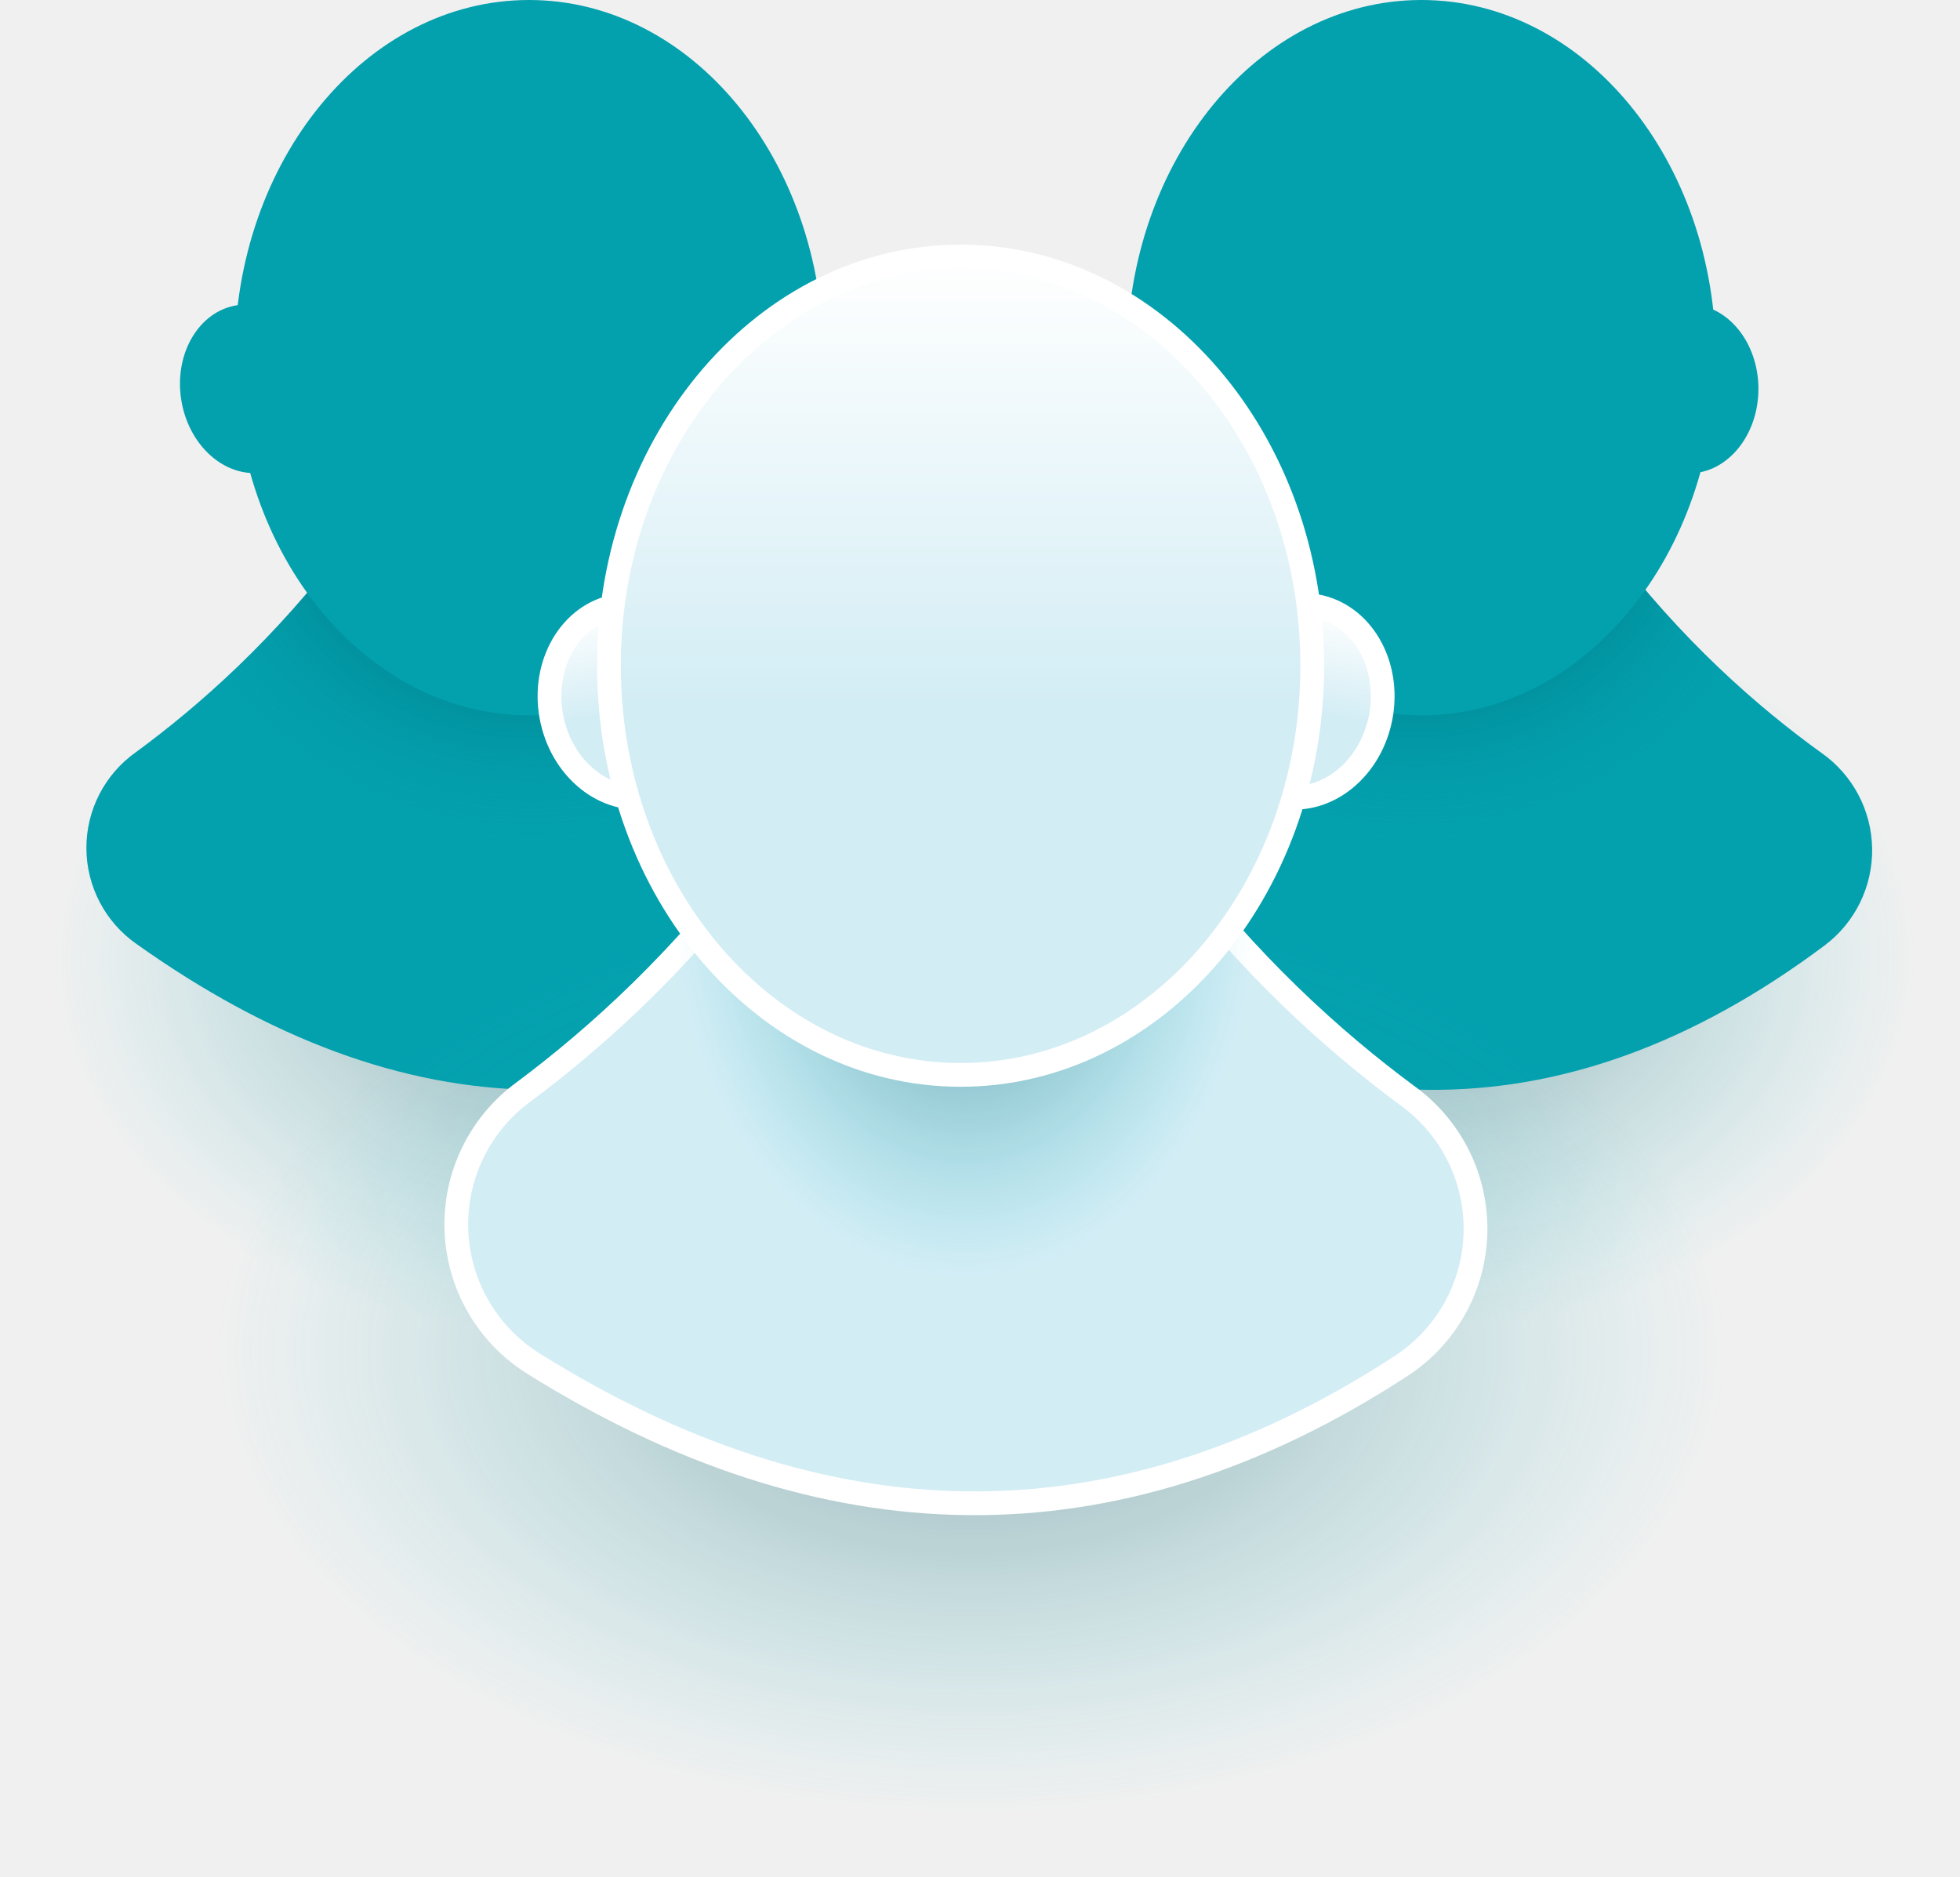
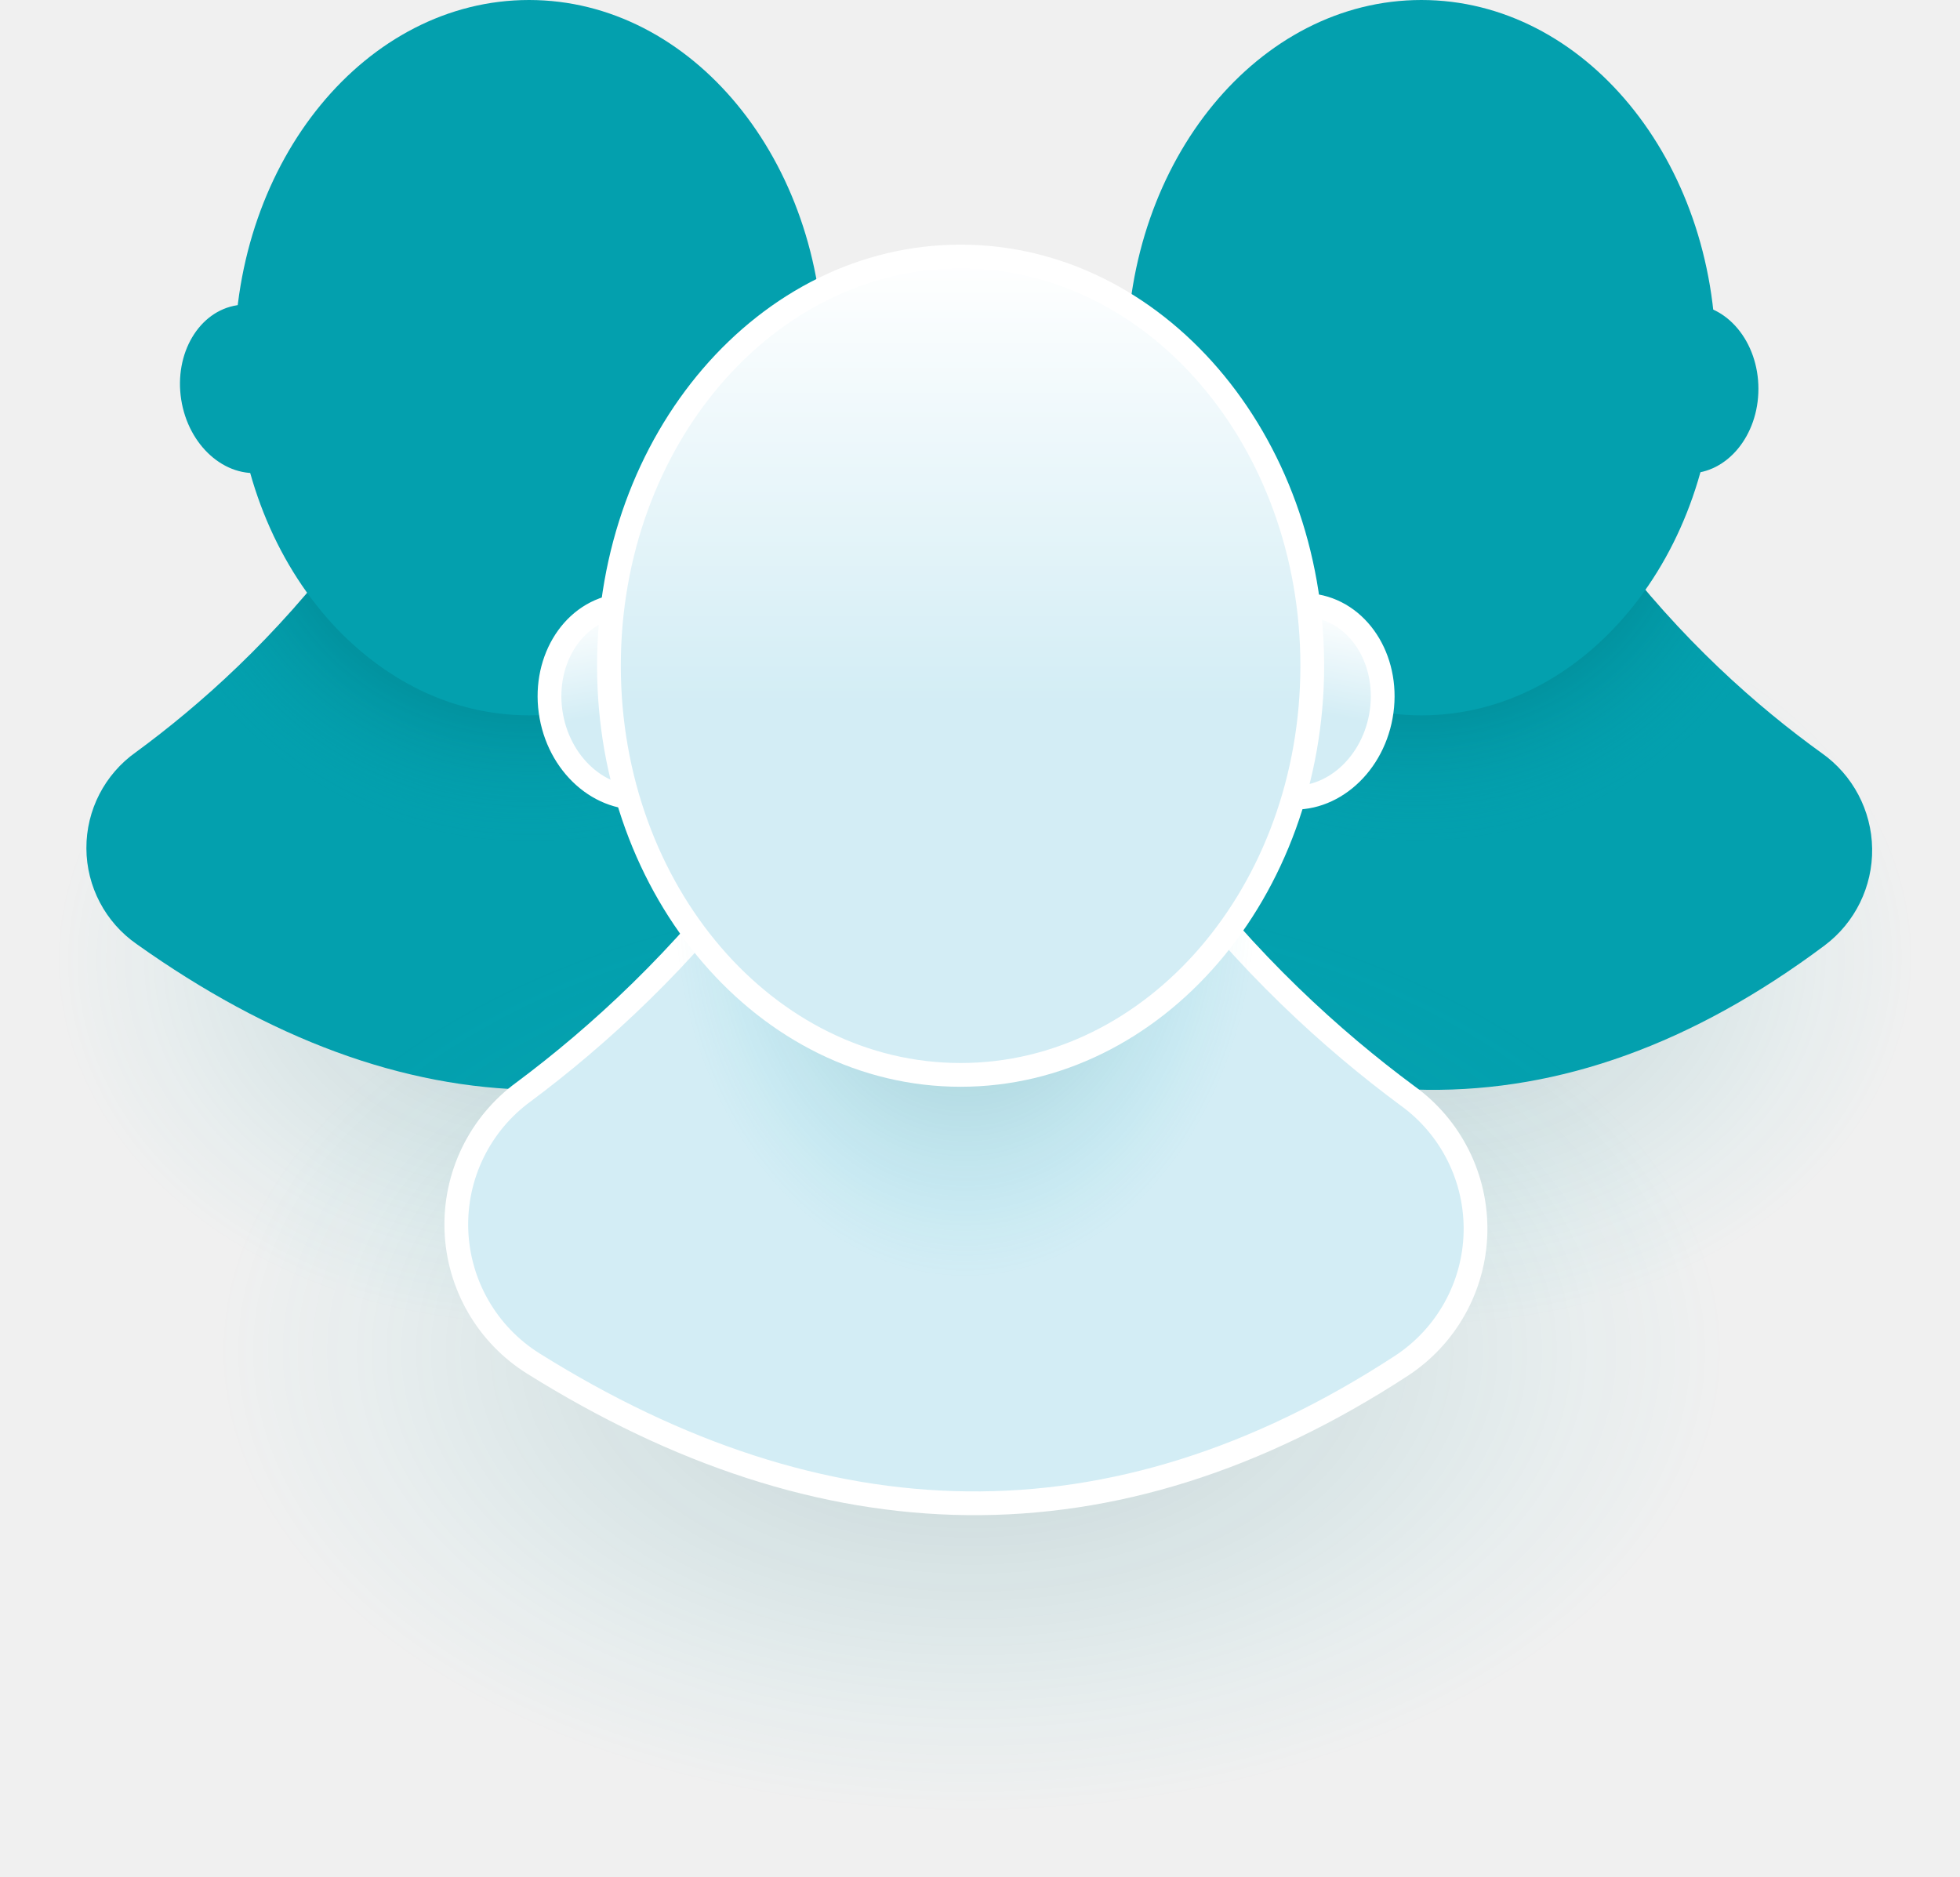
<svg xmlns="http://www.w3.org/2000/svg" viewBox="0 0 165 158" xml:space="preserve" style="fill-rule:evenodd;clip-rule:evenodd;stroke-linecap:round;stroke-linejoin:round;stroke-miterlimit:1.5">
  <g id="person1">
    <path d="M45.622,35.618c30.103,-0 54.542,18.68 54.542,41.689c0,23.01 -24.439,41.69 -54.542,41.69c-30.103,0 -41.692,-18.744 -41.692,-41.753c0,-23.009 11.589,-41.626 41.692,-41.626Z" style="fill:url(#_cpsRadial71);" />
    <path d="M78.299,63.439c2.605,1.829 4.177,4.795 4.229,7.978c0.052,3.183 -1.422,6.198 -3.967,8.111c-22.346,16.745 -44.696,15.836 -67.046,-0.048c-2.644,-1.835 -4.228,-4.844 -4.242,-8.064c-0.015,-3.219 1.542,-6.242 4.171,-8.101c10.616,-7.784 25.846,-22.829 32.377,-48.625c-0,-0 0.314,-7.546 0.899,-4.207c0.585,-3.339 0.899,4.207 0.899,4.207c6.584,26.005 22.008,41.084 32.68,48.749Z" style="fill:rgb(3,160,174);" />
    <path d="M78.299,63.439c2.605,1.829 4.177,4.795 4.229,7.978c0.052,3.183 -1.422,6.198 -3.967,8.111c-22.346,16.745 -44.696,15.836 -67.046,-0.048c-2.644,-1.835 -4.228,-4.844 -4.242,-8.064c-0.015,-3.219 1.542,-6.242 4.171,-8.101c10.616,-7.784 25.846,-22.829 32.377,-48.625c-0,-0 0.314,-7.546 0.899,-4.207c0.585,-3.339 0.899,4.207 0.899,4.207c6.584,26.005 22.008,41.084 32.68,48.749Z" style="fill:url(#_cpsRadial72);" />
    <path d="M19.95,25.696c3.197,-0.498 6.284,2.249 6.889,6.132c0.605,3.883 -1.499,7.44 -4.696,7.939c-3.197,0.498 -6.283,-2.25 -6.889,-6.133c-0.605,-3.882 1.499,-7.439 4.696,-7.938Z" style="fill:rgb(3,160,174);" />
    <ellipse cx="67.991" cy="32.731" rx="5.862" ry="7.12" style="fill:none;" />
    <ellipse cx="44.537" cy="30.109" rx="24.79" ry="30.109" style="fill:rgb(3,160,174);" />
  </g>
  <g id="person2">
    <path d="M120.743,35.618c30.103,-0 41.214,18.68 41.214,41.689c0,23.01 -11.111,41.69 -41.214,41.69c-30.103,0 -54.542,-18.68 -54.542,-41.69c-0,-23.009 24.439,-41.689 54.542,-41.689Z" style="fill:url(#_cpsRadial73);" />
    <path d="M153.353,63.39c2.621,1.844 4.202,4.832 4.251,8.037c0.049,3.204 -1.439,6.239 -4.003,8.162c-22.29,16.661 -44.584,15.758 -66.878,-0.047c-2.666,-1.844 -4.264,-4.873 -4.282,-8.114c-0.018,-3.242 1.547,-6.288 4.192,-8.162c10.613,-7.799 25.792,-22.835 32.309,-48.576c-0,-0 0.314,-7.546 0.899,-4.207c0.585,-3.339 0.899,4.207 0.899,4.207c6.57,25.951 21.943,41.021 32.613,48.7Z" style="fill:rgb(3,160,174);" />
    <path d="M153.353,63.39c2.621,1.844 4.202,4.832 4.251,8.037c0.049,3.204 -1.439,6.239 -4.003,8.162c-22.29,16.661 -44.584,15.758 -66.878,-0.047c-2.666,-1.844 -4.264,-4.873 -4.282,-8.114c-0.018,-3.242 1.547,-6.288 4.192,-8.162c10.613,-7.799 25.792,-22.835 32.309,-48.576c-0,-0 0.314,-7.546 0.899,-4.207c0.585,-3.339 0.899,4.207 0.899,4.207c6.57,25.951 21.943,41.021 32.613,48.7Z" style="fill:url(#_cpsRadial74);" />
    <ellipse cx="96.168" cy="32.731" rx="5.862" ry="7.12" style="fill:rgb(3,160,174);" />
    <ellipse cx="142.168" cy="32.731" rx="5.862" ry="7.12" style="fill:rgb(3,160,174);" />
    <path d="M144.26,25.704c3.193,0.521 5.271,4.093 4.638,7.972c-0.633,3.878 -3.739,6.604 -6.933,6.083c-3.193,-0.522 -5.271,-4.094 -4.638,-7.972c0.633,-3.879 3.739,-6.604 6.933,-6.083Z" style="fill:none;" />
    <ellipse cx="119.658" cy="30.109" rx="24.79" ry="30.109" style="fill:rgb(3,160,174);" />
  </g>
  <g id="person3">
    <ellipse cx="82.163" cy="110.033" rx="77.933" ry="47.694" style="fill:url(#_cpsRadial75);" />
    <path d="M118.476,92.233c3.696,2.658 5.842,6.969 5.736,11.521c-0.107,4.552 -2.453,8.757 -6.27,11.239c-24.333,15.855 -48.677,15.01 -73.021,-0.197c-3.899,-2.43 -6.335,-6.639 -6.5,-11.231c-0.164,-4.591 1.964,-8.964 5.68,-11.667c12.484,-9.313 28.672,-26.109 35.911,-53.5c0,-0 0.375,-8.633 1.074,-4.813c0.698,-3.82 1.073,4.813 1.073,4.813c7.321,27.701 23.794,44.565 36.317,53.835Z" style="fill:url(#_cpsLinear76);stroke:white;stroke-width:2px;" />
    <ellipse cx="81.403" cy="72.154" rx="33.499" ry="43.778" style="fill:url(#_cpsRadial77);" />
    <path d="M51.846,51.023c3.801,-0.69 7.539,2.342 8.341,6.766c0.802,4.423 -1.633,8.574 -5.435,9.264c-3.802,0.689 -7.54,-2.343 -8.342,-6.766c-0.802,-4.424 1.634,-8.575 5.436,-9.264Z" style="fill:url(#_cpsLinear78);stroke:white;stroke-width:2px;" />
    <path d="M110.804,51.021c3.803,0.685 6.243,4.833 5.446,9.258c-0.798,4.424 -4.532,7.46 -8.335,6.775c-3.802,-0.685 -6.242,-4.833 -5.445,-9.258c0.797,-4.424 4.531,-7.46 8.334,-6.775Z" style="fill:url(#_cpsLinear79);stroke:white;stroke-width:2px;" />
    <ellipse cx="80.867" cy="56.038" rx="29.604" ry="34.445" style="fill:url(#_cpsLinear710);stroke:white;stroke-width:2px;" />
  </g>
  <defs>
    <radialGradient id="_cpsRadial71" cx="0" cy="0" r="1" gradientUnits="userSpaceOnUse" gradientTransform="matrix(40.7085,-0.18457,0.141077,31.1156,45.3677,80.5547)">
-       <stop offset="0" style="stop-color:rgb(1,58,64);stop-opacity:0.4" />
+       <stop offset="0" style="stop-color:rgb(1,58,64);stop-opacity:0.2" />
      <stop offset="1" style="stop-color:rgb(26,193,210);stop-opacity:0" />
    </radialGradient>
    <radialGradient id="_cpsRadial72" cx="0" cy="0" r="1" gradientUnits="userSpaceOnUse" gradientTransform="matrix(32.8094,0,0,30.1217,44.6727,40.864)">
-       <stop offset="0" style="stop-color:rgb(1,58,64);stop-opacity:0.4" />
+       <stop offset="0" style="stop-color:rgb(1,58,64);stop-opacity:0.2" />
      <stop offset="0.52" style="stop-color:rgb(1,82,90);stop-opacity:0.31" />
      <stop offset="1" style="stop-color:rgb(3,160,174);stop-opacity:0" />
    </radialGradient>
    <radialGradient id="_cpsRadial73" cx="0" cy="0" r="1" gradientUnits="userSpaceOnUse" gradientTransform="matrix(40.8061,0,0,31.1902,120.489,80.5547)">
-       <stop offset="0" style="stop-color:rgb(1,58,64);stop-opacity:0.4" />
+       <stop offset="0" style="stop-color:rgb(1,58,64);stop-opacity:0.2" />
      <stop offset="1" style="stop-color:rgb(26,193,210);stop-opacity:0" />
    </radialGradient>
    <radialGradient id="_cpsRadial74" cx="0" cy="0" r="1" gradientUnits="userSpaceOnUse" gradientTransform="matrix(32.8094,0,0,30.1217,119.091,40.8197)">
-       <stop offset="0" style="stop-color:rgb(1,58,64);stop-opacity:0.4" />
+       <stop offset="0" style="stop-color:rgb(1,58,64);stop-opacity:0.2" />
      <stop offset="0.52" style="stop-color:rgb(1,82,90);stop-opacity:0.31" />
      <stop offset="1" style="stop-color:rgb(3,160,174);stop-opacity:0" />
    </radialGradient>
    <radialGradient id="_cpsRadial75" cx="0" cy="0" r="1" gradientUnits="userSpaceOnUse" gradientTransform="matrix(63.5457,0,-1.26218e-29,38.8887,81.8,113.748)">
-       <stop offset="0" style="stop-color:rgb(1,58,64);stop-opacity:0.4" />
+       <stop offset="0" style="stop-color:rgb(1,58,64);stop-opacity:0.2" />
      <stop offset="1" style="stop-color:rgb(26,193,210);stop-opacity:0" />
    </radialGradient>
    <linearGradient id="_cpsLinear76" x1="0" y1="0" x2="1" y2="0" gradientUnits="userSpaceOnUse" gradientTransform="matrix(2.62266e-15,43.6842,-42.8313,2.67488e-15,119.288,21.5413)">
      <stop offset="0" style="stop-color:white;stop-opacity:1" />
      <stop offset="1" style="stop-color:rgb(211,237,245);stop-opacity:1" />
    </linearGradient>
    <radialGradient id="_cpsRadial77" cx="0" cy="0" r="1" gradientUnits="userSpaceOnUse" gradientTransform="matrix(24.577,0,1.29117e-14,32.1183,81.2473,75.5641)">
-       <stop offset="0" style="stop-color:rgb(1,58,64);stop-opacity:0.6" />
+       <stop offset="0" style="stop-color:rgb(1,58,64);stop-opacity:0.3" />
      <stop offset="1" style="stop-color:rgb(26,193,210);stop-opacity:0" />
    </radialGradient>
    <linearGradient id="_cpsLinear78" x1="0" y1="0" x2="1" y2="0" gradientUnits="userSpaceOnUse" gradientTransform="matrix(1.58476,8.74054,-7.51206,1.36202,51.8455,51.0226)">
      <stop offset="0" style="stop-color:white;stop-opacity:1" />
      <stop offset="1" style="stop-color:rgb(211,237,245);stop-opacity:1" />
    </linearGradient>
    <linearGradient id="_cpsLinear79" x1="0" y1="0" x2="1" y2="0" gradientUnits="userSpaceOnUse" gradientTransform="matrix(-1.57502,8.74231,-7.51358,-1.35365,110.804,51.021)">
      <stop offset="0" style="stop-color:white;stop-opacity:1" />
      <stop offset="1" style="stop-color:rgb(211,237,245);stop-opacity:1" />
    </linearGradient>
    <linearGradient id="_cpsLinear710" x1="0" y1="0" x2="1" y2="0" gradientUnits="userSpaceOnUse" gradientTransform="matrix(1.89374e-14,37.5634,-32.2838,2.30009e-15,80.8672,21.5924)">
      <stop offset="0" style="stop-color:white;stop-opacity:1" />
      <stop offset="1" style="stop-color:rgb(211,237,245);stop-opacity:1" />
    </linearGradient>
  </defs>
  <style type="text/css">
        #person1,
        #person2,
        #person3 {
            transform-box: fill-box;
            transform-origin: center;
        }
        #person1,
        #person2,
        #person3 {
            transform: translateX(0);
            transition: 0.5s ease-in;
        }
        svg:hover #person1 {
            transform: translateX(10px);
        }
        svg:hover #person2 {
            transform: translateX(-10px);
        }
        svg:hover #person3 {
            transform: scale(0.95);
        }
    </style>
</svg>
